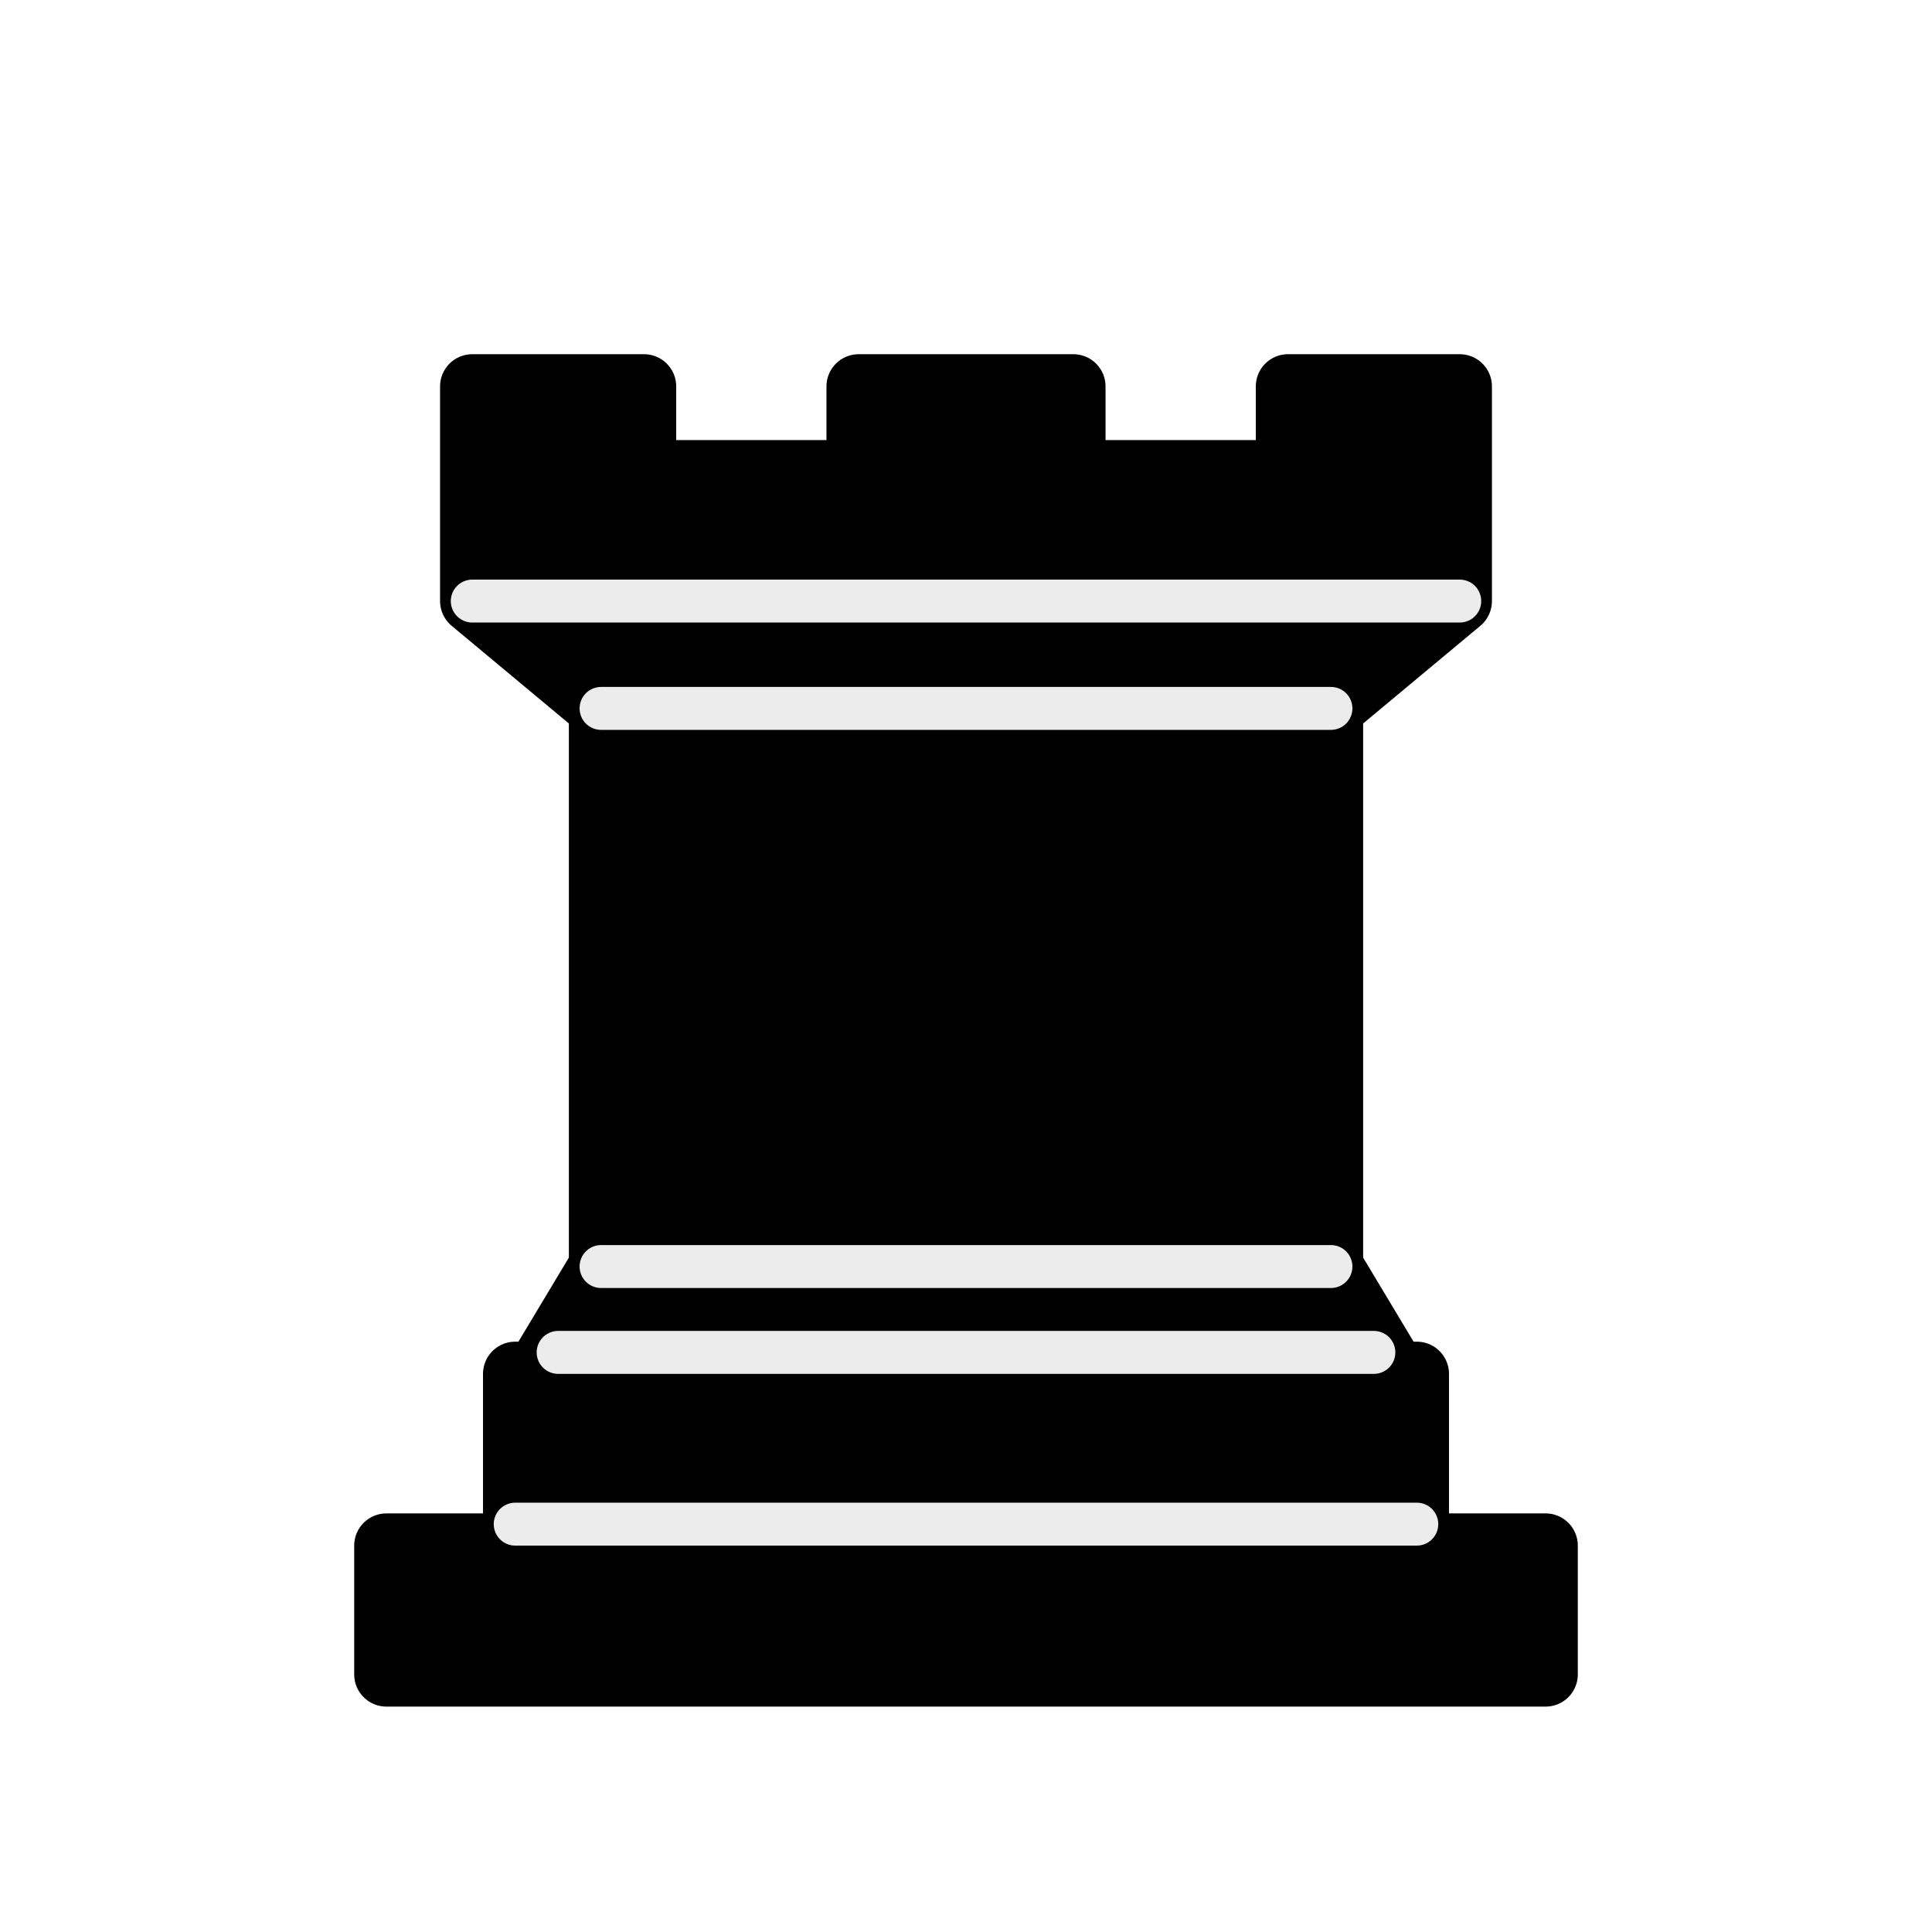
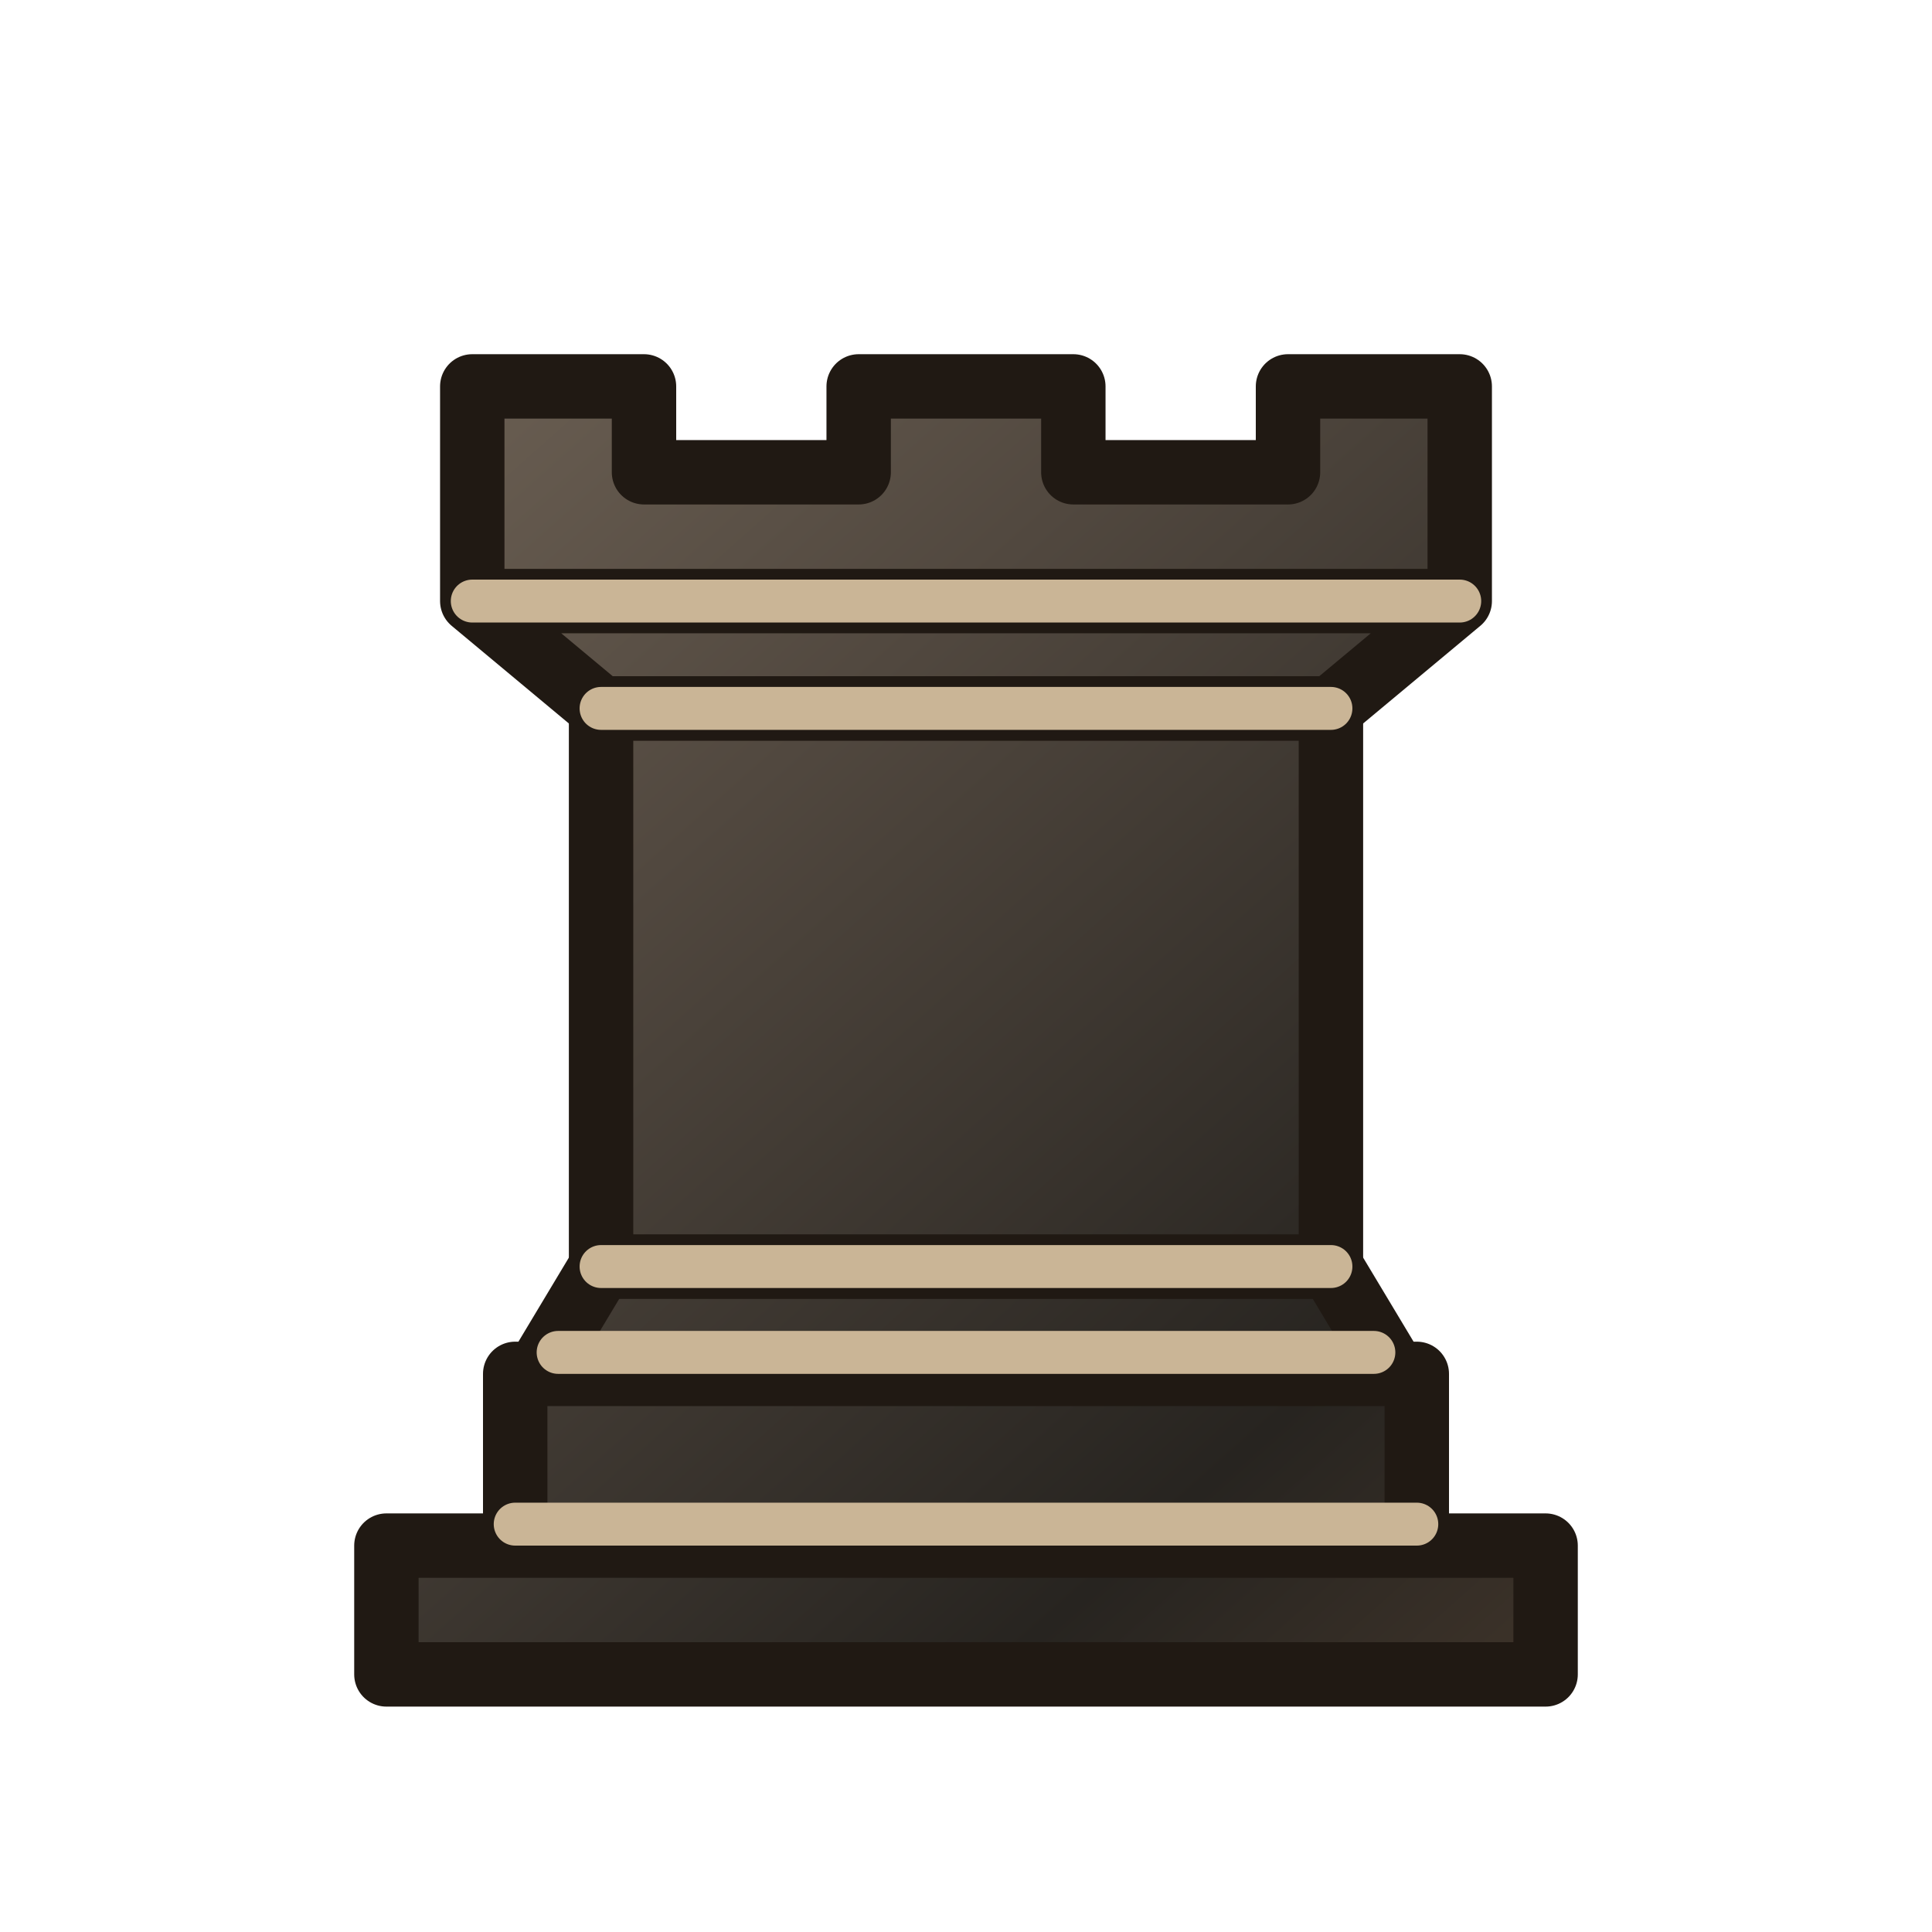
<svg xmlns="http://www.w3.org/2000/svg" style="color-scheme:light only" width="45" height="45" viewBox="0 0 45 45">
-   <g fill-rule="evenodd" stroke="#000" stroke-linecap="round" stroke-linejoin="round" stroke-width="1.5">
+   <defs>
+     <linearGradient id="piece-finish" gradientUnits="userSpaceOnUse" x1="6" y1="4" x2="38" y2="40">
+       <stop offset="0" stop-color="#786b5d" />
+       <stop offset=".38" stop-color="#51483f" />
+       <stop offset=".78" stop-color="#272420" />
+       <stop offset="1" stop-color="#43372c" />
+     </linearGradient>
+   </defs>
+   <g fill="url(#piece-finish)" fill-rule="evenodd" stroke="#201913" stroke-linecap="round" stroke-linejoin="round" stroke-width="1.5">
    <path stroke-linecap="butt" d="M9 39h27v-3H9zm3.5-7 1.5-2.5h17l1.5 2.5zm-.5 4v-4h21v4z" />
    <path stroke-linecap="butt" stroke-linejoin="miter" d="M14 29.5v-13h17v13z" />
    <path stroke-linecap="butt" d="M14 16.5 11 14h23l-3 2.5zM11 14V9h4v2h5V9h5v2h5V9h4v5z" />
-     <path fill="none" stroke="#ececec" stroke-linejoin="miter" stroke-width="1" d="M12 35.5h21m-20-4h19m-18-2h17m-17-13h17M11 14h23" />
+     <path fill="none" stroke="#cab596" stroke-linejoin="miter" stroke-width="1" d="M12 35.5h21m-20-4h19m-18-2h17m-17-13h17M11 14h23" />
  </g>
</svg>
